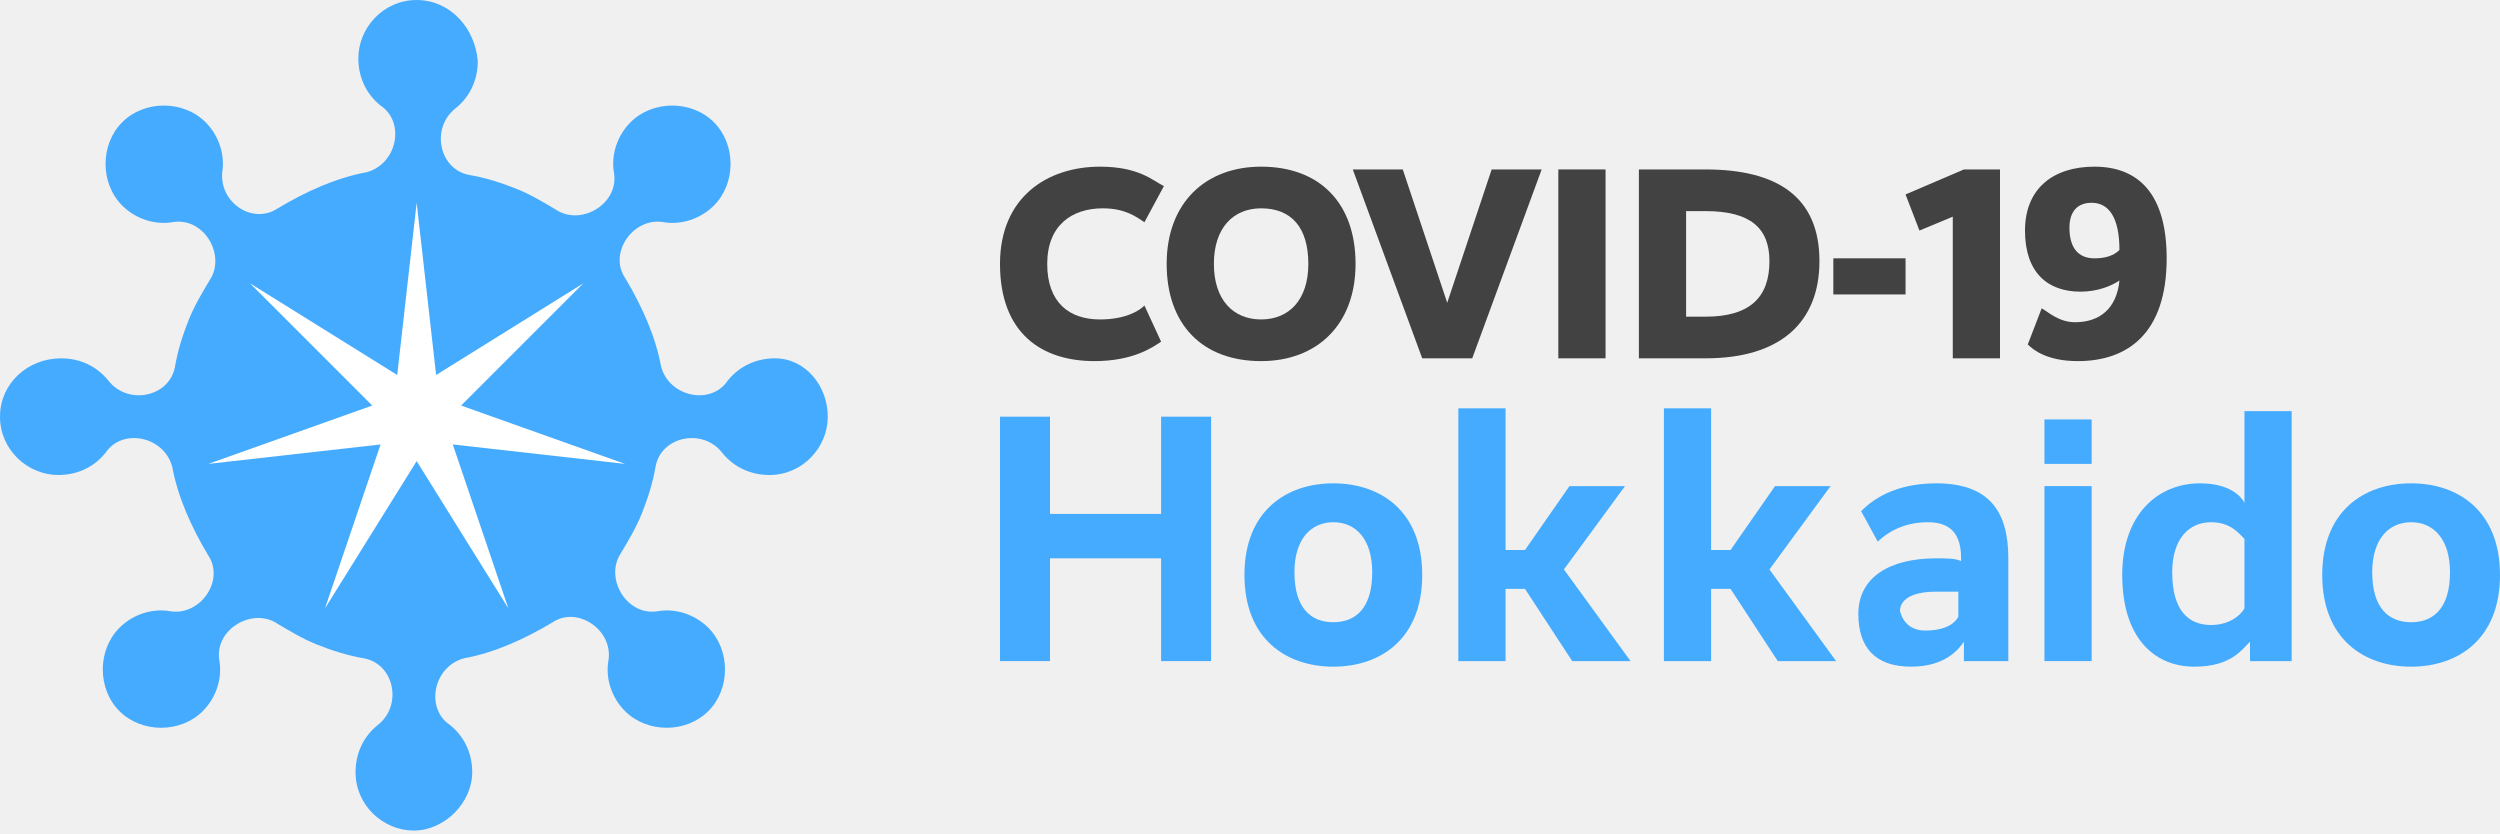
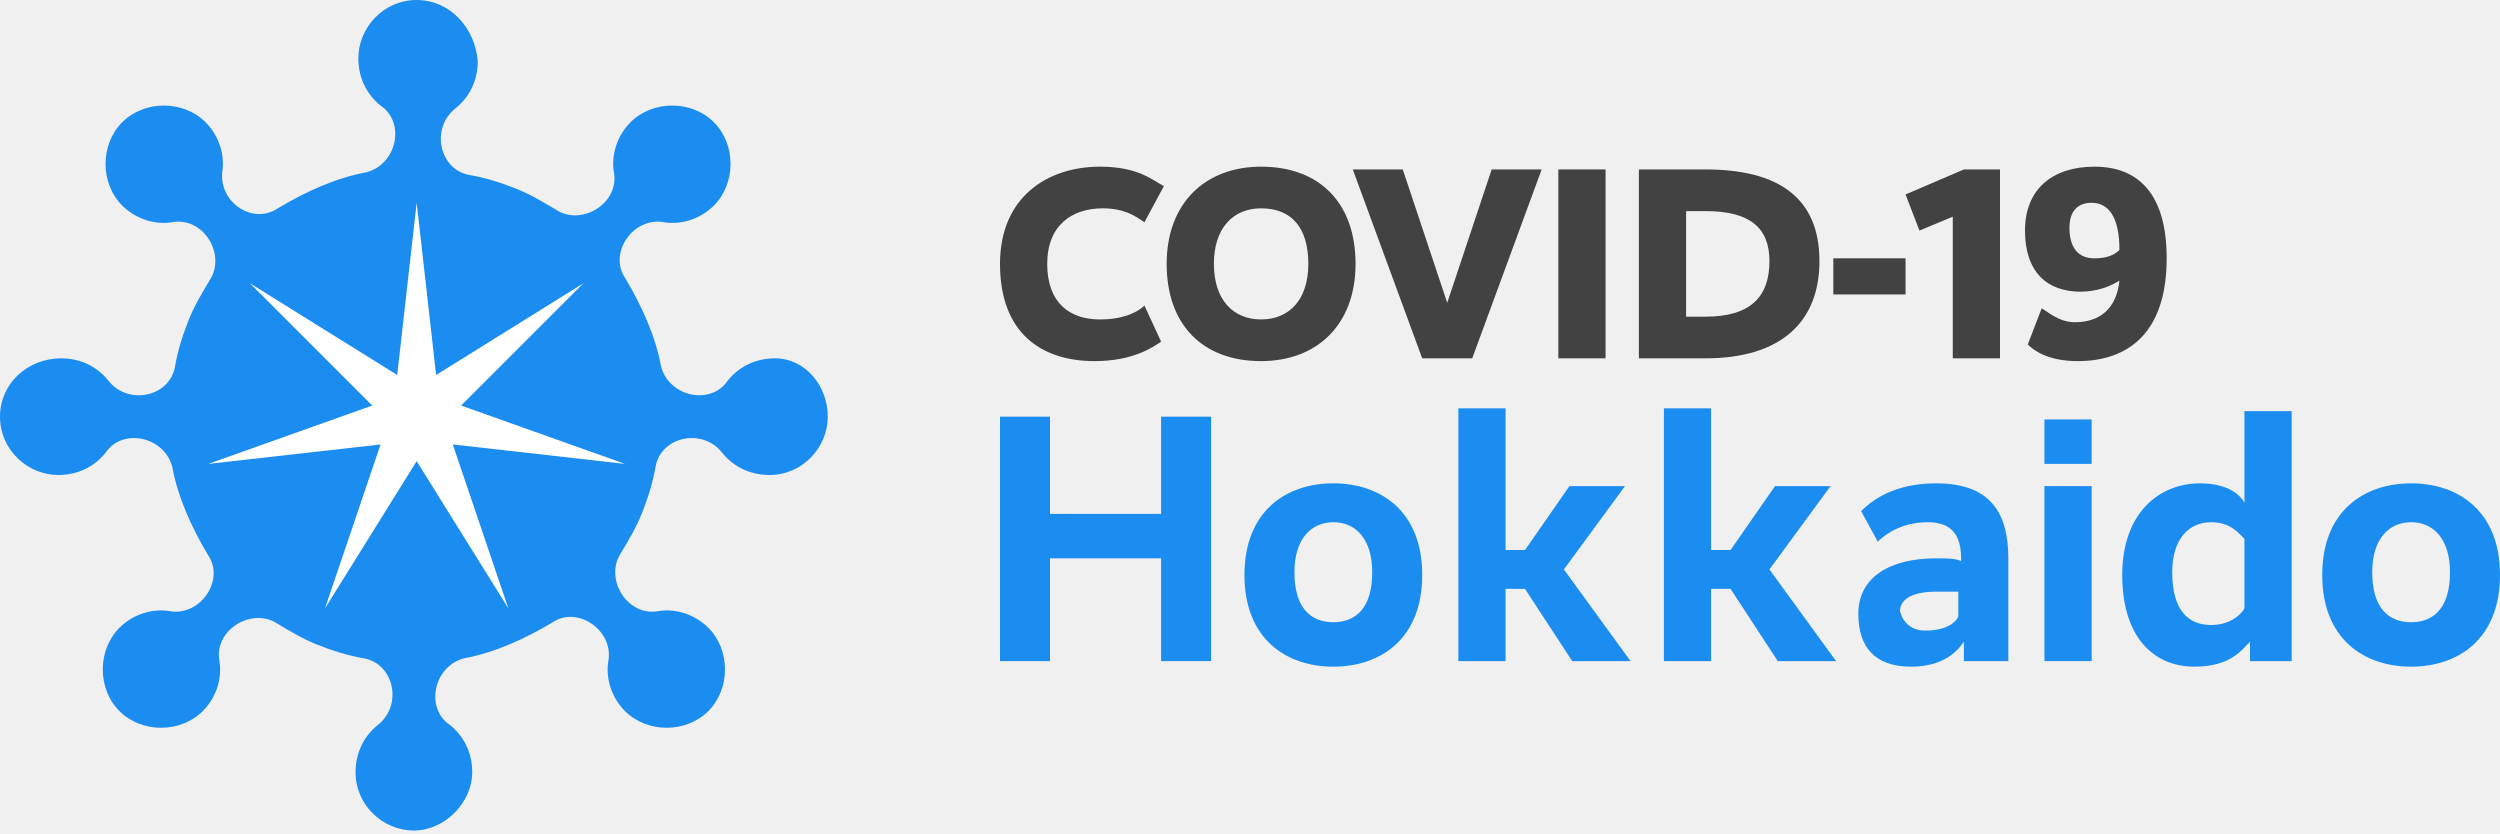
<svg xmlns="http://www.w3.org/2000/svg" version="1.1" id="レイヤー_1" x="0px" y="0px" viewBox="0 0 90 30" style="enable-background:new 0 0 90 30;" xml:space="preserve">
  <style type="text/css">
	.st0{display:none;}
	.st1{display:inline;fill:#008246;}
- 	.st2{fill:#45ABFF;}
+ 	.st2{fill:#1c8df0;}
	.st3{fill:#FFFFFF;}
	.st4{fill:#424242;}
</style>
  <g id="XMLID_68_" class="st0">
    <rect id="XMLID_70_" x="35.4" y="-6" class="st1" width="12" height="41.9" />
    <rect id="XMLID_69_" x="-3.4" y="-6" class="st1" width="6" height="41.9" />
  </g>
  <path class="st2" d="M27.9,12.9c-0.7,0-1.3,0.3-1.7,0.8v0c-0.6,0.9-2.1,0.6-2.4-0.5v0c-0.2-1.1-0.7-2.2-1.3-3.2l0,0  c-0.6-0.9,0.3-2.2,1.4-2l0,0c0.6,0.1,1.3-0.1,1.8-0.6c0.8-0.8,0.8-2.2,0-3c-0.8-0.8-2.2-0.8-3,0c-0.5,0.5-0.7,1.2-0.6,1.8l0,0  c0.2,1.1-1.1,1.9-2,1.4l0,0c-0.5-0.3-1-0.6-1.5-0.8s-1.1-0.4-1.7-0.5h0c-1.1-0.2-1.4-1.7-0.5-2.4h0c0.5-0.4,0.8-1,0.8-1.7  C17.1,1,16.2,0,15,0s-2.1,1-2.1,2.1c0,0.7,0.3,1.3,0.8,1.7h0c0.9,0.6,0.6,2.1-0.5,2.4h0C12.1,6.4,11,6.9,10,7.5l0,0  C9.1,8.1,7.9,7.3,8,6.2l0,0c0.1-0.6-0.1-1.3-0.6-1.8c-0.8-0.8-2.2-0.8-3,0c-0.8,0.8-0.8,2.2,0,3C4.9,7.9,5.6,8.1,6.2,8l0,0  c1.1-0.2,1.9,1.1,1.4,2l0,0c-0.3,0.5-0.6,1-0.8,1.5s-0.4,1.1-0.5,1.7v0c-0.2,1.1-1.7,1.4-2.4,0.5v0c-0.4-0.5-1-0.8-1.7-0.8  C1,12.9,0,13.8,0,15s1,2.1,2.1,2.1c0.7,0,1.3-0.3,1.7-0.8v0c0.6-0.9,2.1-0.6,2.4,0.5v0C6.4,17.9,6.9,19,7.5,20l0,0  c0.6,0.9-0.3,2.2-1.4,2l0,0c-0.6-0.1-1.3,0.1-1.8,0.6c-0.8,0.8-0.8,2.2,0,3c0.8,0.8,2.2,0.8,3,0c0.5-0.5,0.7-1.2,0.6-1.8l0,0  c-0.2-1.1,1.1-1.9,2-1.4l0,0c0.5,0.3,1,0.6,1.5,0.8s1.1,0.4,1.7,0.5h0c1.1,0.2,1.4,1.7,0.5,2.4h0c-0.5,0.4-0.8,1-0.8,1.7  c0,1.2,1,2.1,2.1,2.1s2.1-1,2.1-2.1c0-0.7-0.3-1.3-0.8-1.7h0c-0.9-0.6-0.6-2.1,0.5-2.4h0c1.1-0.2,2.2-0.7,3.2-1.3l0,0  c0.9-0.6,2.2,0.3,2,1.4l0,0c-0.1,0.6,0.1,1.3,0.6,1.8c0.8,0.8,2.2,0.8,3,0c0.8-0.8,0.8-2.2,0-3c-0.5-0.5-1.2-0.7-1.8-0.6l0,0  c-1.1,0.2-1.9-1.1-1.4-2l0,0c0.3-0.5,0.6-1,0.8-1.5s0.4-1.1,0.5-1.7v0c0.2-1.1,1.7-1.4,2.4-0.5v0c0.4,0.5,1,0.8,1.7,0.8  c1.2,0,2.1-1,2.1-2.1S29,12.9,27.9,12.9z" />
-   <polygon class="st3" points="15,16.6 11.7,21.9 13.7,16 7.5,16.7 13.4,14.6 9,10.2 14.3,13.5 15,7.3 15.7,13.5 21,10.2 16.6,14.6   22.5,16.7 16.3,16 18.3,21.9 " />
+   <polygon class="st3" points="15,16.6 11.7,21.9 13.7,16 7.5,16.7 13.4,14.6 9,10.2 14.3,13.5 15,7.3 15.7,13.5 21,10.2 16.6,14.6  22.5,16.7 16.3,16 18.3,21.9 " />
  <g>
    <g>
      <path class="st4" d="M39.6,6c1.4,0,1.9,0.5,2.3,0.7L41.2,8c-0.3-0.2-0.7-0.5-1.5-0.5c-1.1,0-2,0.6-2,2c0,1.4,0.8,2,1.9,2    c0.9,0,1.4-0.3,1.6-0.5l0.6,1.3c-0.3,0.2-1,0.7-2.4,0.7c-1.9,0-3.4-1-3.4-3.5C36,7.1,37.7,6,39.6,6z" />
      <path class="st4" d="M45.4,13c-2.1,0-3.4-1.3-3.4-3.5S43.4,6,45.4,6c2.1,0,3.4,1.3,3.4,3.5S47.4,13,45.4,13z M45.4,7.5    c-1,0-1.7,0.7-1.7,2c0,1.3,0.7,2,1.7,2c1,0,1.7-0.7,1.7-2C47.1,8.2,46.5,7.5,45.4,7.5z" />
      <path class="st4" d="M53,12.9h-1.8l-2.5-6.8h1.8l1.6,4.8h0l1.6-4.8h1.8L53,12.9z" />
      <path class="st4" d="M57.8,12.9h-1.7V6.1h1.7V12.9z" />
      <path class="st4" d="M61.4,12.9H59V6.1h2.4c2.6,0,4.1,1,4.1,3.3C65.5,11.6,64.1,12.9,61.4,12.9z M61.4,7.6h-0.7v3.8h0.7    c1.6,0,2.3-0.7,2.3-2C63.7,8.2,63,7.6,61.4,7.6z" />
      <path class="st4" d="M68.6,10.6H66V9.3h2.6V10.6z" />
      <path class="st4" d="M72,12.9h-1.7V7.8l-1.2,0.5L68.6,7l2.1-0.9H72V12.9z" />
      <path class="st4" d="M74.8,13c-1.1,0-1.6-0.4-1.8-0.6l0.5-1.3c0.2,0.1,0.6,0.5,1.2,0.5c0.9,0,1.5-0.5,1.6-1.5    c-0.3,0.2-0.8,0.4-1.4,0.4c-1.2,0-2-0.7-2-2.2c0-1.5,1-2.3,2.5-2.3C77,6,78,7,78,9.3C78,12,76.6,13,74.8,13z M75.4,9.3    c0.4,0,0.7-0.1,0.9-0.3c0-1.2-0.4-1.7-1-1.7c-0.5,0-0.8,0.3-0.8,0.9C74.5,8.9,74.8,9.3,75.4,9.3z" />
    </g>
    <g>
      <path class="st2" d="M43.6,23.8h-1.8v-3.7h-4v3.7H36V15h1.8v3.5h4V15h1.8V23.8z" />
      <path class="st2" d="M48,24c-1.7,0-3.2-1-3.2-3.3c0-2.3,1.5-3.3,3.2-3.3c1.7,0,3.2,1,3.2,3.3C51.2,23,49.7,24,48,24z M48,18.8    c-0.8,0-1.4,0.6-1.4,1.8c0,1.3,0.6,1.8,1.4,1.8c0.8,0,1.4-0.5,1.4-1.8C49.4,19.4,48.8,18.8,48,18.8z" />
      <path class="st2" d="M56.6,23.8l-1.7-2.6h-0.7v2.6h-1.7v-9.1h1.7v5.1h0.7l1.6-2.3h2l-2.2,3l2.4,3.3H56.6z" />
      <path class="st2" d="M64,23.8l-1.7-2.6h-0.7v2.6h-1.7v-9.1h1.7v5.1h0.7l1.6-2.3h2l-2.2,3l2.4,3.3H64z" />
      <path class="st2" d="M69.7,20.1c0.4,0,0.7,0,0.9,0.1v-0.1c0-0.9-0.4-1.3-1.2-1.3c-0.9,0-1.5,0.4-1.8,0.7l-0.6-1.1    c0.4-0.4,1.2-1,2.7-1c1.9,0,2.6,1,2.6,2.7v3.7h-1.6v-0.7h0C70.5,23.4,70,24,68.8,24c-1.3,0-1.9-0.7-1.9-1.9    C66.9,20.8,68,20.1,69.7,20.1z M69.3,22.7c0.8,0,1.1-0.3,1.2-0.5v-0.9c-0.2,0-0.4,0-0.8,0c-0.9,0-1.3,0.3-1.3,0.7    C68.5,22.4,68.8,22.7,69.3,22.7z" />
      <path class="st2" d="M75.3,16.7h-1.7v-1.6h1.7V16.7z M75.3,23.8h-1.7v-6.3h1.7V23.8z" />
      <path class="st2" d="M82.6,23.8h-1.6v-0.7h0C80.7,23.4,80.3,24,79,24c-1.5,0-2.6-1.1-2.6-3.3c0-2.2,1.3-3.3,2.8-3.3    c1.1,0,1.5,0.5,1.6,0.7h0v-3.3h1.7V23.8z M79.6,22.5c0.7,0,1.1-0.4,1.2-0.6v-2.5c-0.2-0.2-0.5-0.6-1.2-0.6c-0.8,0-1.4,0.6-1.4,1.8    C78.2,22,78.8,22.5,79.6,22.5z" />
      <path class="st2" d="M86.8,24c-1.7,0-3.2-1-3.2-3.3c0-2.3,1.5-3.3,3.2-3.3c1.7,0,3.2,1,3.2,3.3C90,23,88.5,24,86.8,24z M86.8,18.8    c-0.8,0-1.4,0.6-1.4,1.8c0,1.3,0.6,1.8,1.4,1.8c0.8,0,1.4-0.5,1.4-1.8C88.2,19.4,87.6,18.8,86.8,18.8z" />
    </g>
  </g>
</svg>
